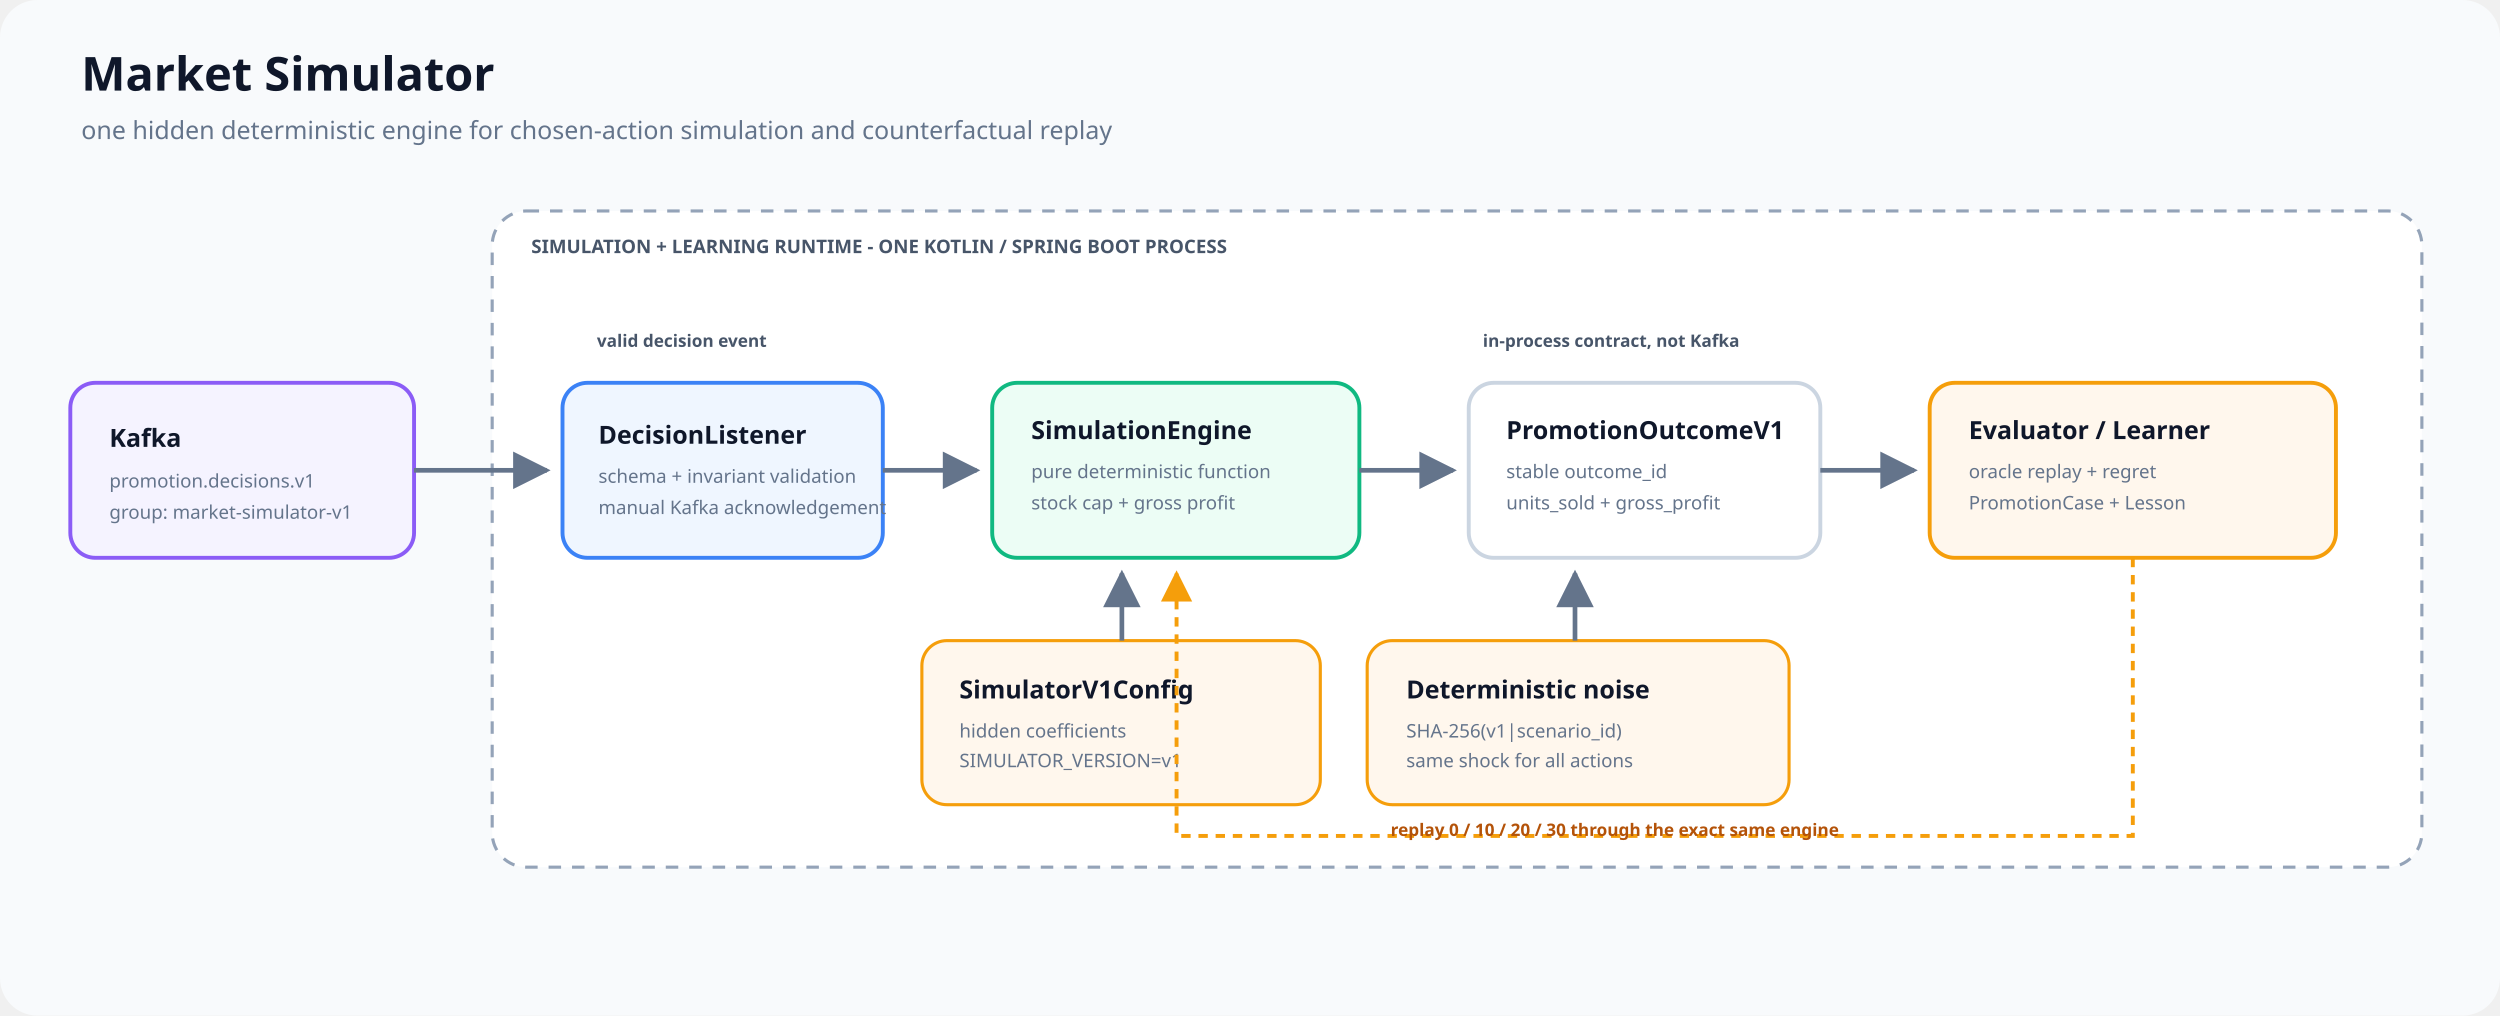
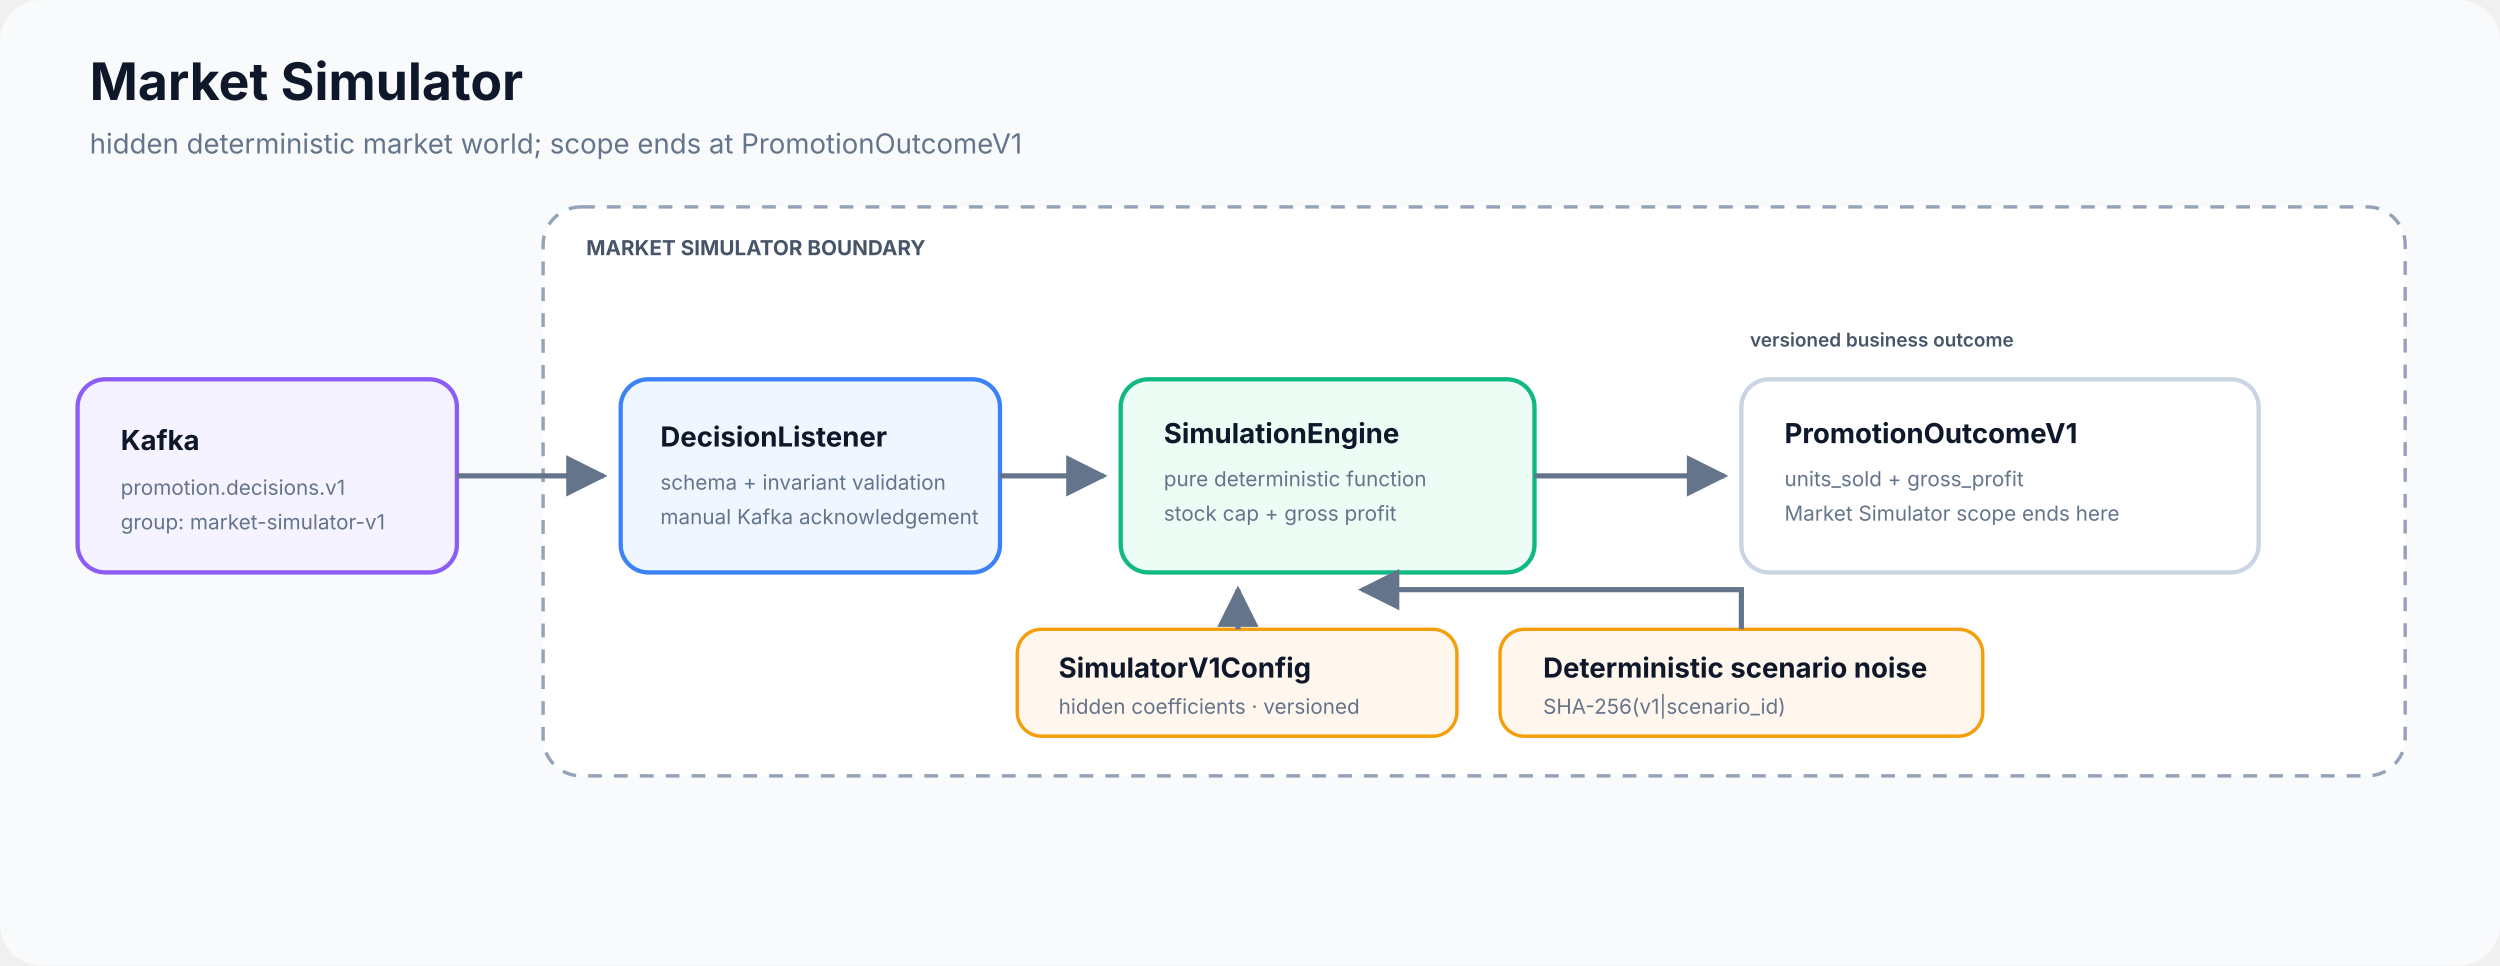
- <svg xmlns="http://www.w3.org/2000/svg" width="1600" height="650" viewBox="0 0 1600 650" role="img" aria-labelledby="title desc">
+ <svg xmlns="http://www.w3.org/2000/svg" width="1450" height="560" viewBox="0 0 1450 560" role="img" aria-labelledby="title desc">
  <defs>
    <marker id="arrow" viewBox="0 0 10 10" refX="9" refY="5" markerWidth="8" markerHeight="8" orient="auto">
      <path d="M0 0 L10 5 L0 10 z" fill="#64748b" />
    </marker>
-     <marker id="replay" viewBox="0 0 10 10" refX="9" refY="5" markerWidth="8" markerHeight="8" orient="auto">
-       <path d="M0 0 L10 5 L0 10 z" fill="#f59e0b" />
-     </marker>
    <style>
-       .bg{fill:#f8fafc}.runtime{fill:#fff;stroke:#94a3b8;stroke-width:2;stroke-dasharray:8 7}.kafka{fill:#f5f3ff;stroke:#8b5cf6;stroke-width:2.5}.listener{fill:#eff6ff;stroke:#3b82f6;stroke-width:2.5}.engine{fill:#ecfdf5;stroke:#10b981;stroke-width:2.5}.outcome{fill:#fff;stroke:#cbd5e1;stroke-width:2.5}.eval{fill:#fff7ed;stroke:#f59e0b;stroke-width:2.5}.config{fill:#fff7ed;stroke:#f59e0b;stroke-width:2}.title{font:700 30px sans-serif;fill:#0f172a}.subtitle{font:400 16px sans-serif;fill:#64748b}.h{font:700 16px sans-serif;fill:#0f172a}.body{font:400 12px sans-serif;fill:#64748b}.label{font:600 11px sans-serif;fill:#475569}.runtimeLabel{font:700 12px sans-serif;fill:#475569}.replayLabel{font:600 11px sans-serif;fill:#b45309}.arrow{fill:none;stroke:#64748b;stroke-width:3;marker-end:url(#arrow)}.replayArrow{fill:none;stroke:#f59e0b;stroke-width:2.5;stroke-dasharray:6 5;marker-end:url(#replay)}
+       .bg{fill:#f8fafc}.boundary{fill:#fff;stroke:#94a3b8;stroke-width:2;stroke-dasharray:8 7}.kafka{fill:#f5f3ff;stroke:#8b5cf6;stroke-width:2.5}.listener{fill:#eff6ff;stroke:#3b82f6;stroke-width:2.5}.engine{fill:#ecfdf5;stroke:#10b981;stroke-width:2.5}.outcome{fill:#fff;stroke:#cbd5e1;stroke-width:2.5}.config{fill:#fff7ed;stroke:#f59e0b;stroke-width:2}.title{font:700 30px -apple-system,BlinkMacSystemFont,"Segoe UI",sans-serif;fill:#0f172a}.subtitle{font:400 16px -apple-system,BlinkMacSystemFont,"Segoe UI",sans-serif;fill:#64748b}.h{font:700 16px -apple-system,BlinkMacSystemFont,"Segoe UI",sans-serif;fill:#0f172a}.body{font:400 12px -apple-system,BlinkMacSystemFont,"Segoe UI",sans-serif;fill:#64748b}.label{font:600 11px -apple-system,BlinkMacSystemFont,"Segoe UI",sans-serif;fill:#475569}.boundaryLabel{font:700 12px -apple-system,BlinkMacSystemFont,"Segoe UI",sans-serif;fill:#475569}.arrow{fill:none;stroke:#64748b;stroke-width:3;marker-end:url(#arrow)}
    </style>
  </defs>
-   <rect class="bg" width="1600" height="650" rx="24" />
+   <rect class="bg" width="1450" height="560" rx="24" />
  <text class="title" x="52" y="58">Market Simulator</text>
-   <text class="subtitle" x="52" y="89">one hidden deterministic engine for chosen-action simulation and counterfactual replay</text>
-   <rect class="kafka" x="45" y="245" width="220" height="112" rx="16" />
-   <text class="h" x="70" y="286">Kafka</text>
-   <text class="body" x="70" y="312">promotion.decisions.v1</text>
-   <text class="body" x="70" y="332">group: market-simulator-v1</text>
-   <rect class="runtime" x="315" y="135" width="1235" height="420" rx="22" />
-   <text class="runtimeLabel" x="340" y="162">SIMULATION + LEARNING RUNTIME - ONE KOTLIN / SPRING BOOT PROCESS</text>
-   <rect class="listener" x="360" y="245" width="205" height="112" rx="16" />
-   <text class="h" x="383" y="284">DecisionListener</text>
-   <text class="body" x="383" y="309">schema + invariant validation</text>
-   <text class="body" x="383" y="329">manual Kafka acknowledgement</text>
-   <rect class="engine" x="635" y="245" width="235" height="112" rx="16" />
-   <text class="h" x="660" y="281">SimulationEngine</text>
-   <text class="body" x="660" y="306">pure deterministic function</text>
-   <text class="body" x="660" y="326">stock cap + gross profit</text>
-   <rect class="outcome" x="940" y="245" width="225" height="112" rx="16" />
-   <text class="h" x="964" y="281">PromotionOutcomeV1</text>
-   <text class="body" x="964" y="306">stable outcome_id</text>
-   <text class="body" x="964" y="326">units_sold + gross_profit</text>
-   <rect class="eval" x="1235" y="245" width="260" height="112" rx="16" />
-   <text class="h" x="1260" y="281">Evaluator / Learner</text>
-   <text class="body" x="1260" y="306">oracle replay + regret</text>
-   <text class="body" x="1260" y="326">PromotionCase + Lesson</text>
-   <rect class="config" x="590" y="410" width="255" height="105" rx="16" />
-   <text class="h" x="614" y="447">SimulatorV1Config</text>
-   <text class="body" x="614" y="472">hidden coefficients</text>
-   <text class="body" x="614" y="491">SIMULATOR_VERSION=v1</text>
-   <rect class="config" x="875" y="410" width="270" height="105" rx="16" />
-   <text class="h" x="900" y="447">Deterministic noise</text>
-   <text class="body" x="900" y="472">SHA-256(v1|scenario_id)</text>
-   <text class="body" x="900" y="491">same shock for all actions</text>
-   <path class="arrow" d="M265 301 H350" />
-   <path class="arrow" d="M565 301 H625" />
-   <path class="arrow" d="M870 301 H930" />
-   <path class="arrow" d="M1165 301 H1225" />
-   <path class="arrow" d="M718 410 V367" />
-   <path class="arrow" d="M1008 410 V367" />
-   <path class="replayArrow" d="M1365 357 V535 H753 V367" />
-   <text class="replayLabel" x="890" y="535">replay 0 / 10 / 20 / 30 through the exact same engine</text>
-   <text class="label" x="382" y="222">valid decision event</text>
-   <text class="label" x="949" y="222">in-process contract, not Kafka</text>
+   <text class="subtitle" x="52" y="89">hidden deterministic market world; scope ends at PromotionOutcomeV1</text>
+   <rect class="kafka" x="45" y="220" width="220" height="112" rx="16" />
+   <text class="h" x="70" y="261">Kafka</text>
+   <text class="body" x="70" y="287">promotion.decisions.v1</text>
+   <text class="body" x="70" y="307">group: market-simulator-v1</text>
+   <rect class="boundary" x="315" y="120" width="1080" height="330" rx="22" />
+   <text class="boundaryLabel" x="340" y="148">MARKET SIMULATOR BOUNDARY</text>
+   <rect class="listener" x="360" y="220" width="220" height="112" rx="16" />
+   <text class="h" x="383" y="259">DecisionListener</text>
+   <text class="body" x="383" y="284">schema + invariant validation</text>
+   <text class="body" x="383" y="304">manual Kafka acknowledgement</text>
+   <rect class="engine" x="650" y="220" width="240" height="112" rx="16" />
+   <text class="h" x="675" y="257">SimulationEngine</text>
+   <text class="body" x="675" y="282">pure deterministic function</text>
+   <text class="body" x="675" y="302">stock cap + gross profit</text>
+   <rect class="outcome" x="1010" y="220" width="300" height="112" rx="16" />
+   <text class="h" x="1035" y="257">PromotionOutcomeV1</text>
+   <text class="body" x="1035" y="282">units_sold + gross_profit</text>
+   <text class="body" x="1035" y="302">Market Simulator scope ends here</text>
+   <rect class="config" x="590" y="365" width="255" height="62" rx="14" />
+   <text class="h" x="614" y="393">SimulatorV1Config</text>
+   <text class="body" x="614" y="414">hidden coefficients · versioned</text>
+   <rect class="config" x="870" y="365" width="280" height="62" rx="14" />
+   <text class="h" x="895" y="393">Deterministic scenario noise</text>
+   <text class="body" x="895" y="414">SHA-256(v1|scenario_id)</text>
+   <path class="arrow" d="M265 276 H350" />
+   <path class="arrow" d="M580 276 H640" />
+   <path class="arrow" d="M890 276 H1000" />
+   <path class="arrow" d="M718 365 V342" />
+   <path class="arrow" d="M1010 365 V342 H790" />
+   <text class="label" x="1015" y="201">versioned business outcome</text>
</svg>
